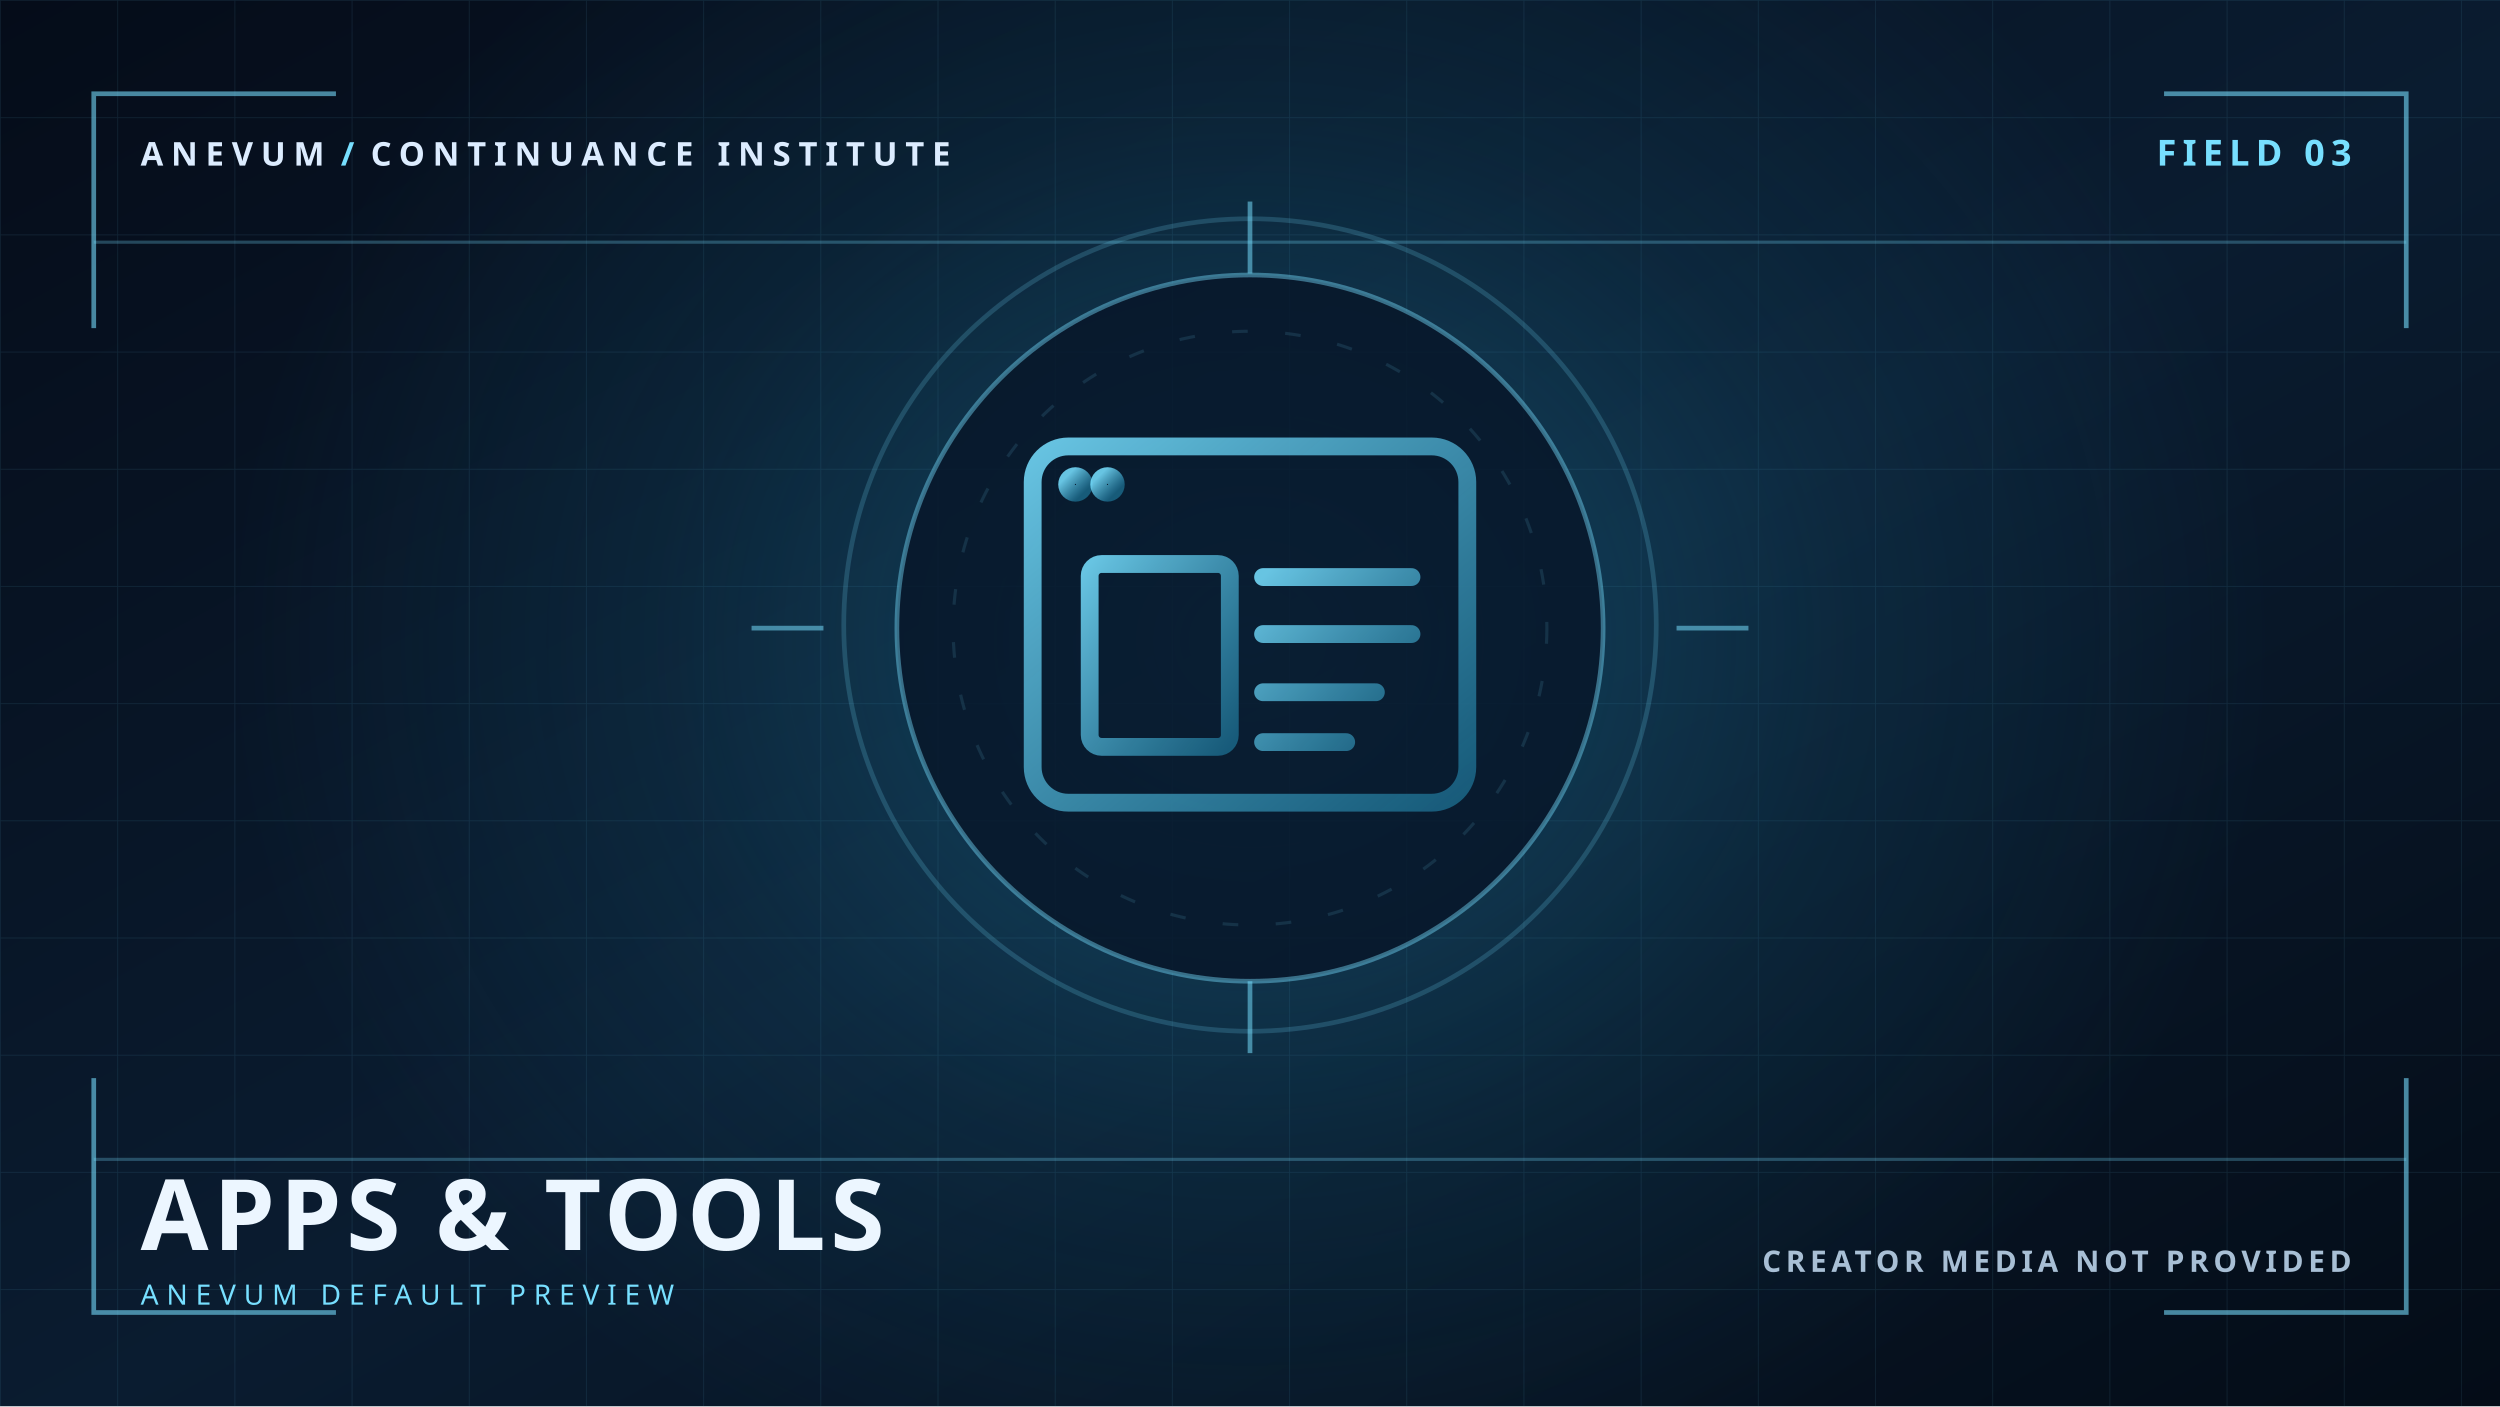
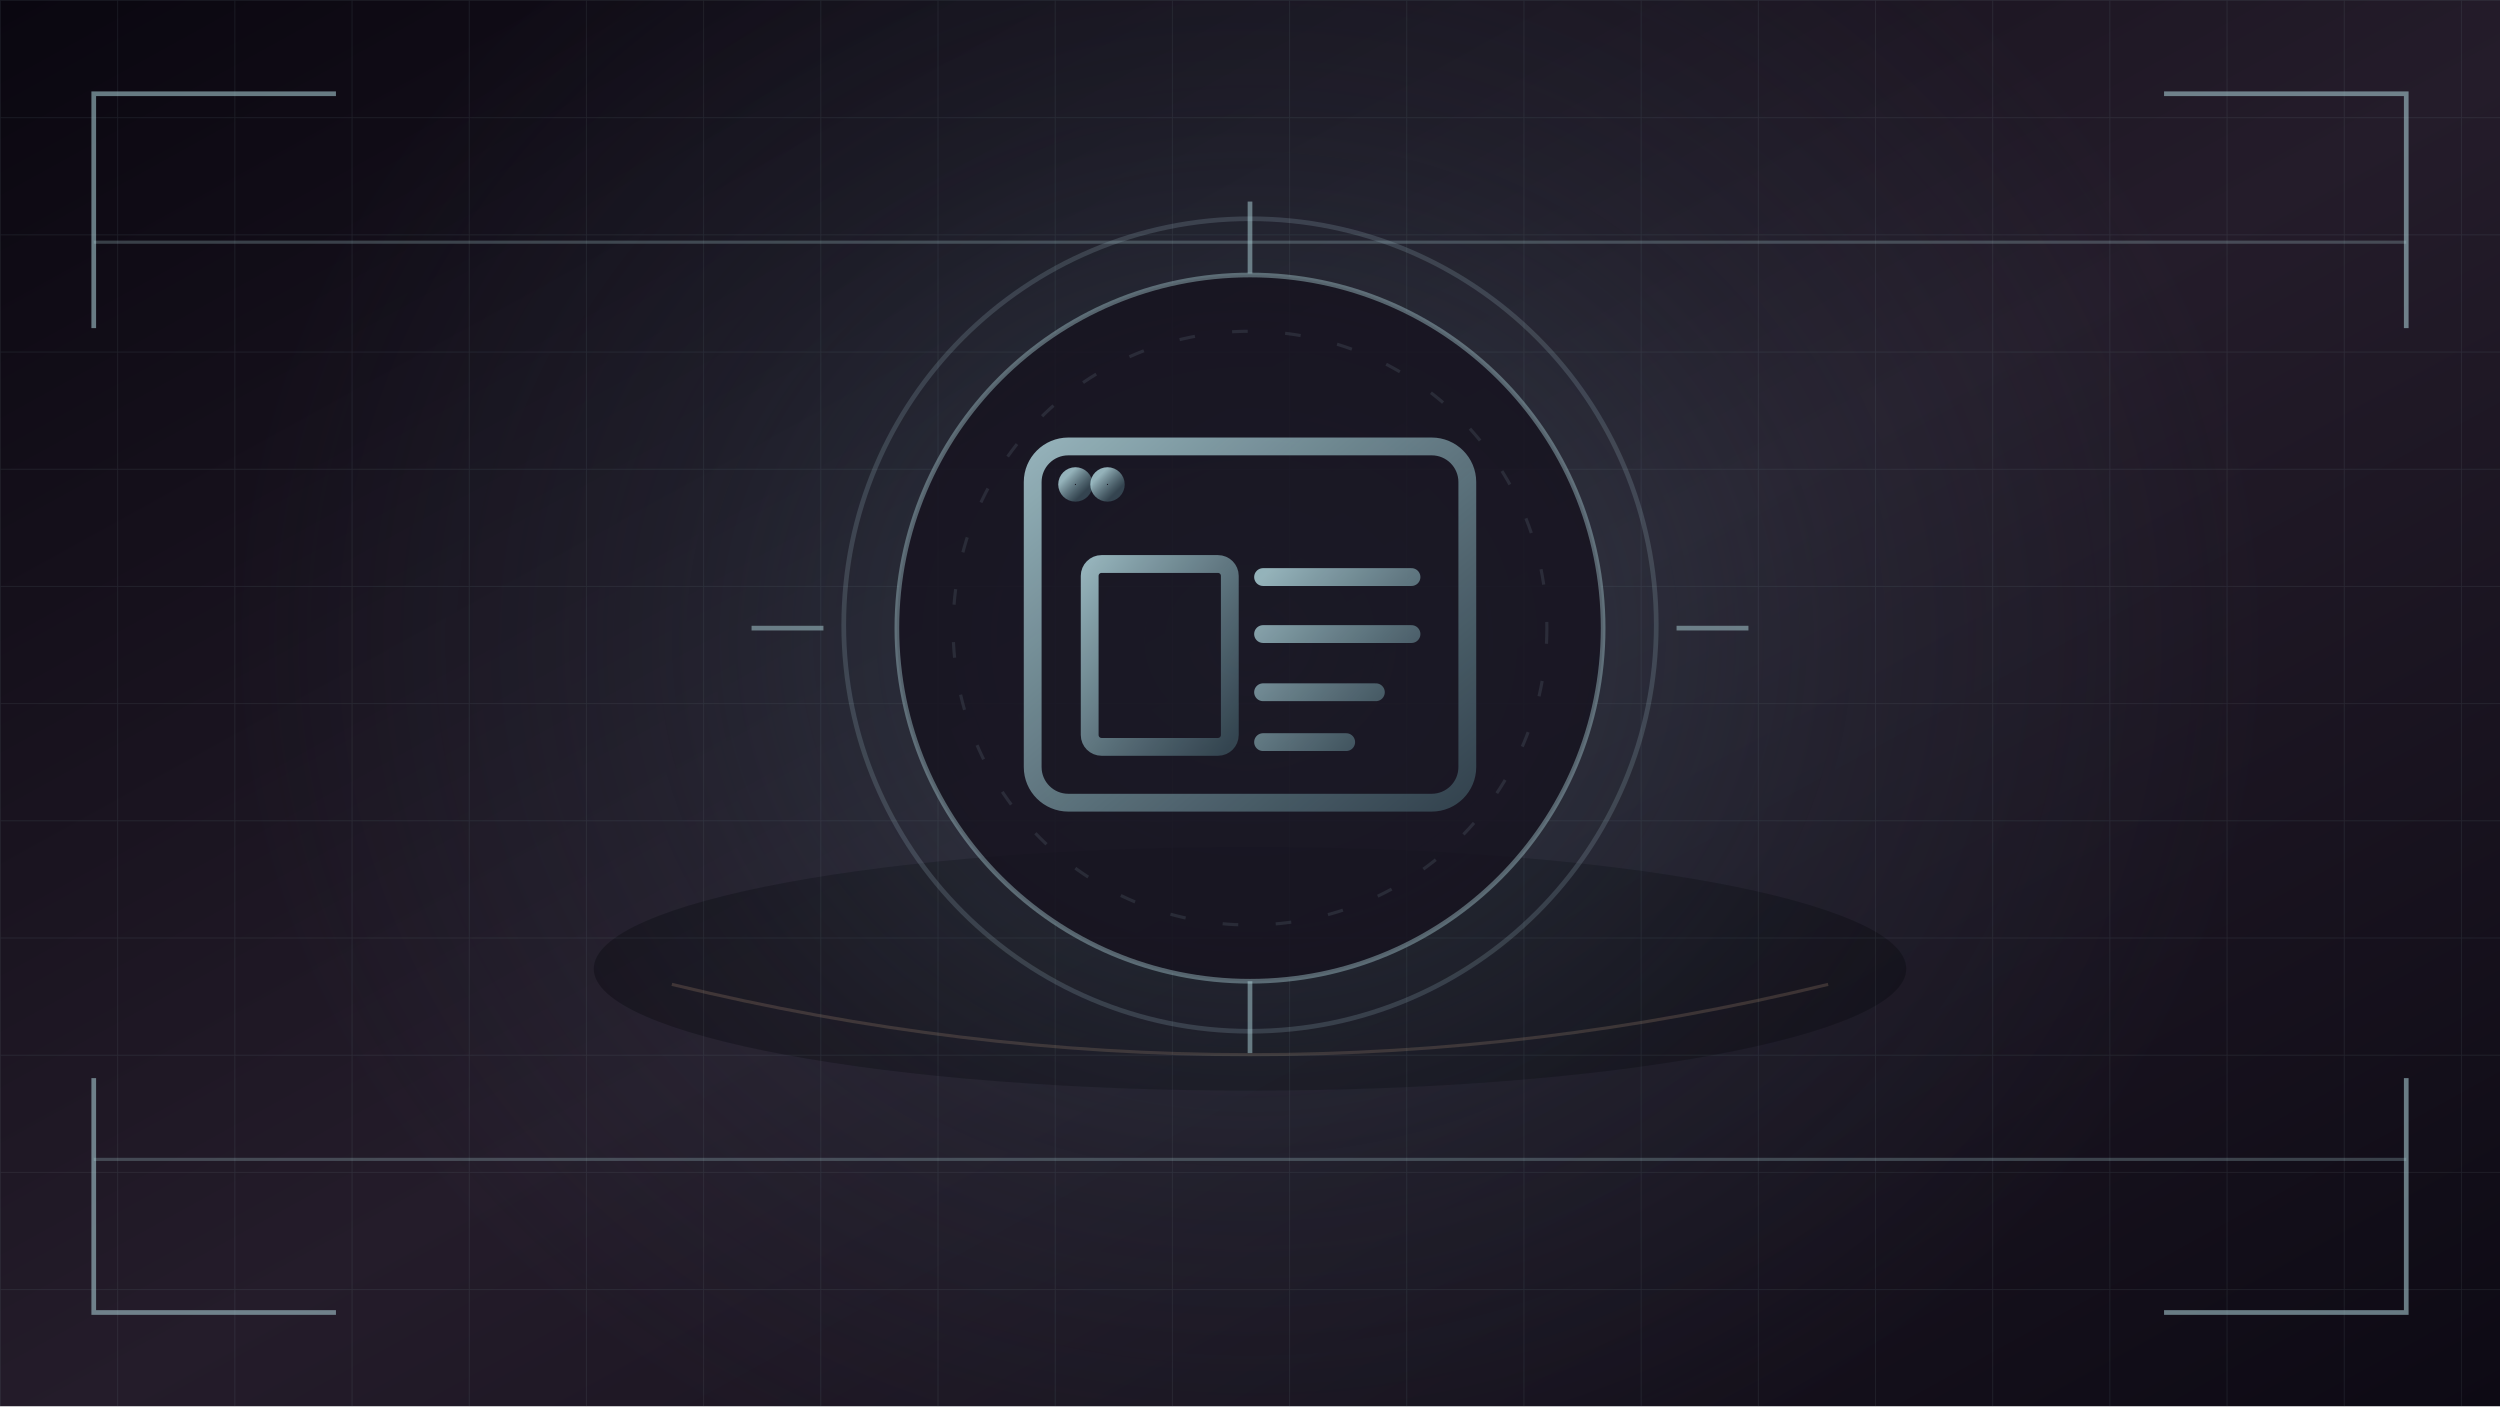
<svg xmlns="http://www.w3.org/2000/svg" width="1600" height="900" viewBox="0 0 1600 900" role="img" aria-labelledby="title desc">
  <defs>
    <linearGradient id="field" x1="0" y1="0" x2="1" y2="1">
-       <stop stop-color="#050c19" />
-       <stop offset=".52" stop-color="#0a1c30" />
-       <stop offset="1" stop-color="#040c17" />
+       <stop stop-color="#0a0710" />
+       <stop offset=".52" stop-color="#241c2a" />
+       <stop offset="1" stop-color="#0d0a14" />
    </linearGradient>
    <radialGradient id="illumination">
-       <stop stop-color="#1e789c" stop-opacity=".48" />
-       <stop offset=".58" stop-color="#1e789c" stop-opacity=".15" />
-       <stop offset="1" stop-color="#1e789c" stop-opacity="0" />
+       <stop stop-color="#405964" stop-opacity=".48" />
+       <stop offset=".58" stop-color="#405964" stop-opacity=".15" />
+       <stop offset="1" stop-color="#405964" stop-opacity="0" />
    </radialGradient>
    <linearGradient id="hardware" x1="0" y1="0" x2="1" y2="1">
-       <stop stop-color="#77dfff" stop-opacity=".86" />
-       <stop offset="1" stop-color="#1e789c" stop-opacity=".68" />
+       <stop stop-color="#a8cbd2" stop-opacity=".86" />
+       <stop offset="1" stop-color="#405964" stop-opacity=".68" />
    </linearGradient>
    <pattern id="grid" width="75" height="75" patternUnits="userSpaceOnUse">
-       <path d="M75 0H0V75" fill="none" stroke="#77dfff" stroke-opacity=".10" stroke-width="1" />
+       <path d="M75 0H0V75" fill="none" stroke="#a8cbd2" stroke-opacity=".10" stroke-width="1" />
    </pattern>
  </defs>
  <rect width="1600" height="900" fill="url(#field)" />
+   <ellipse cx="800" cy="620" rx="420" ry="78" fill="#020105" opacity=".38" />
+   <path d="M430 630Q800 720 1170 630" fill="none" stroke="#d2a57f" stroke-opacity=".22" stroke-width="2" />
  <rect width="1600" height="900" fill="url(#grid)" />
  <ellipse cx="800" cy="410" rx="660" ry="580" fill="url(#illumination)" />
-   <path d="M60 155H1540M60 742H1540" stroke="#77dfff" stroke-opacity=".27" stroke-width="2" />
-   <path d="M60 210V60H215M1385 60H1540V210M60 690V840H215M1385 840H1540V690" fill="none" stroke="#77dfff" stroke-opacity=".58" stroke-width="3" />
-   <path d="M540 400a260 260 0 0 1 520 0a260 260 0 0 1-520 0" fill="none" stroke="#77dfff" stroke-opacity=".19" stroke-width="3" />
-   <circle cx="800" cy="402" r="226" fill="#071527" fill-opacity=".80" stroke="#77dfff" stroke-opacity=".43" stroke-width="3" />
-   <circle cx="800" cy="402" r="190" fill="none" stroke="#77dfff" stroke-opacity=".12" stroke-width="2" stroke-dasharray="10 24" />
-   <path d="M527 402H481M1119 402h-46M800 129V175m0 453v46" stroke="#77dfff" stroke-opacity=".53" stroke-width="3" />
+   <path d="M60 155H1540M60 742H1540" stroke="#a8cbd2" stroke-opacity=".27" stroke-width="2" />
+   <path d="M60 210V60H215M1385 60H1540V210M60 690V840H215M1385 840H1540V690" fill="none" stroke="#a8cbd2" stroke-opacity=".58" stroke-width="3" />
+   <path d="M540 400a260 260 0 0 1 520 0a260 260 0 0 1-520 0" fill="none" stroke="#a8cbd2" stroke-opacity=".19" stroke-width="3" />
+   <circle cx="800" cy="402" r="226" fill="#16121e" fill-opacity=".80" stroke="#a8cbd2" stroke-opacity=".43" stroke-width="3" />
+   <circle cx="800" cy="402" r="190" fill="none" stroke="#a8cbd2" stroke-opacity=".12" stroke-width="2" stroke-dasharray="10 24" />
+   <path d="M527 402H481M1119 402h-46M800 129V175m0 453v46" stroke="#a8cbd2" stroke-opacity=".53" stroke-width="3" />
  <g transform="translate(800 402) scale(.76)" stroke="url(#hardware)" stroke-width="15" stroke-linecap="round" stroke-linejoin="round" fill="none">
    <rect x="-183" y="-153" width="366" height="300" rx="30" />
    <path d="M-183-91h366" />
    <circle cx="-147" cy="-121" r="7" />
    <circle cx="-120" cy="-121" r="7" />
    <rect x="-135" y="-54" width="118" height="154" rx="10" />
    <path d="M11-43h125M11 5h125M11 54h95M11 96h70" />
  </g>
-   <text x="90" y="106" font-family="system-ui, sans-serif" font-size="21" font-weight="700" letter-spacing="5" fill="#dcecff">ANEVUM <tspan fill="#77dfff">/</tspan> CONTINUANCE INSTITUTE</text>
-   <text x="1505" y="106" font-family="system-ui, sans-serif" font-size="23" font-weight="700" text-anchor="end" letter-spacing="4" fill="#77dfff">FIELD 03</text>
-   <text x="90" y="800" font-family="system-ui, sans-serif" font-size="63" font-weight="750" letter-spacing="3" fill="#ecf6ff">APPS &amp; TOOLS</text>
-   <text x="90" y="835" font-family="system-ui, sans-serif" font-size="18" letter-spacing="5" fill="#77dfff">ANEVUM DEFAULT PREVIEW</text>
-   <text x="1505" y="814" font-family="system-ui, sans-serif" font-size="19" font-weight="650" text-anchor="end" letter-spacing="3" fill="#a8bfd5">CREATOR MEDIA NOT PROVIDED</text>
</svg>
